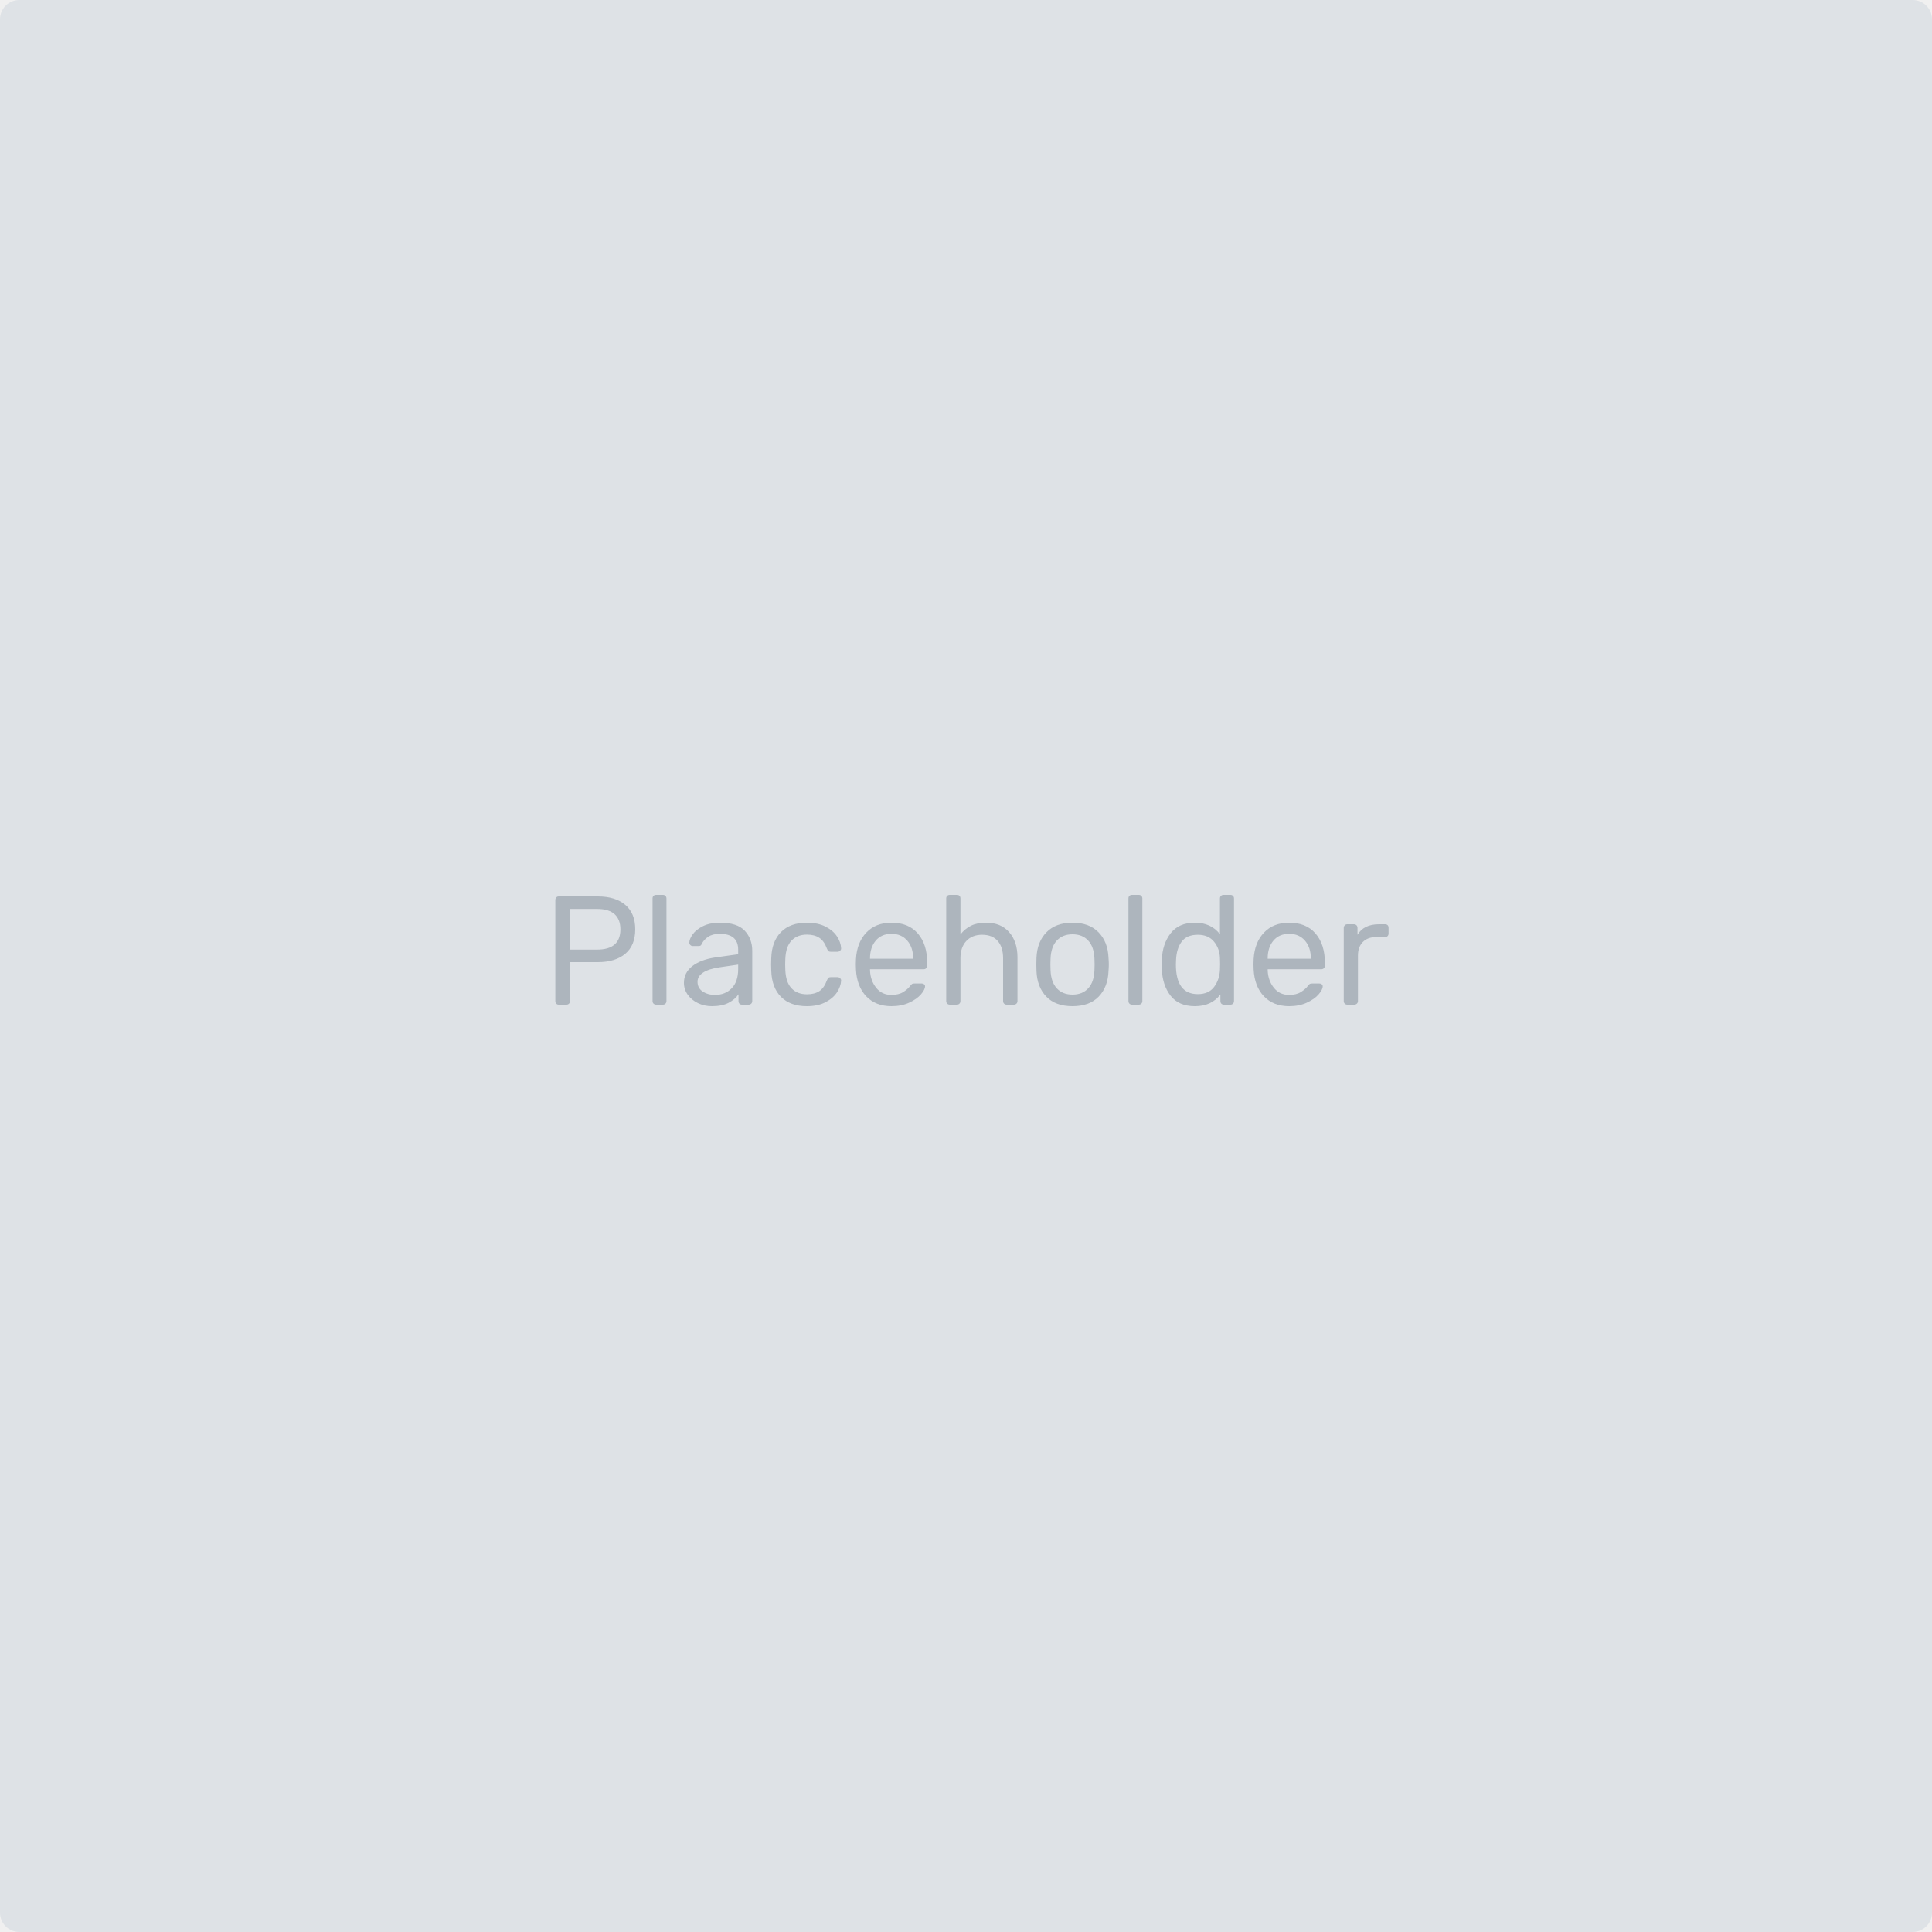
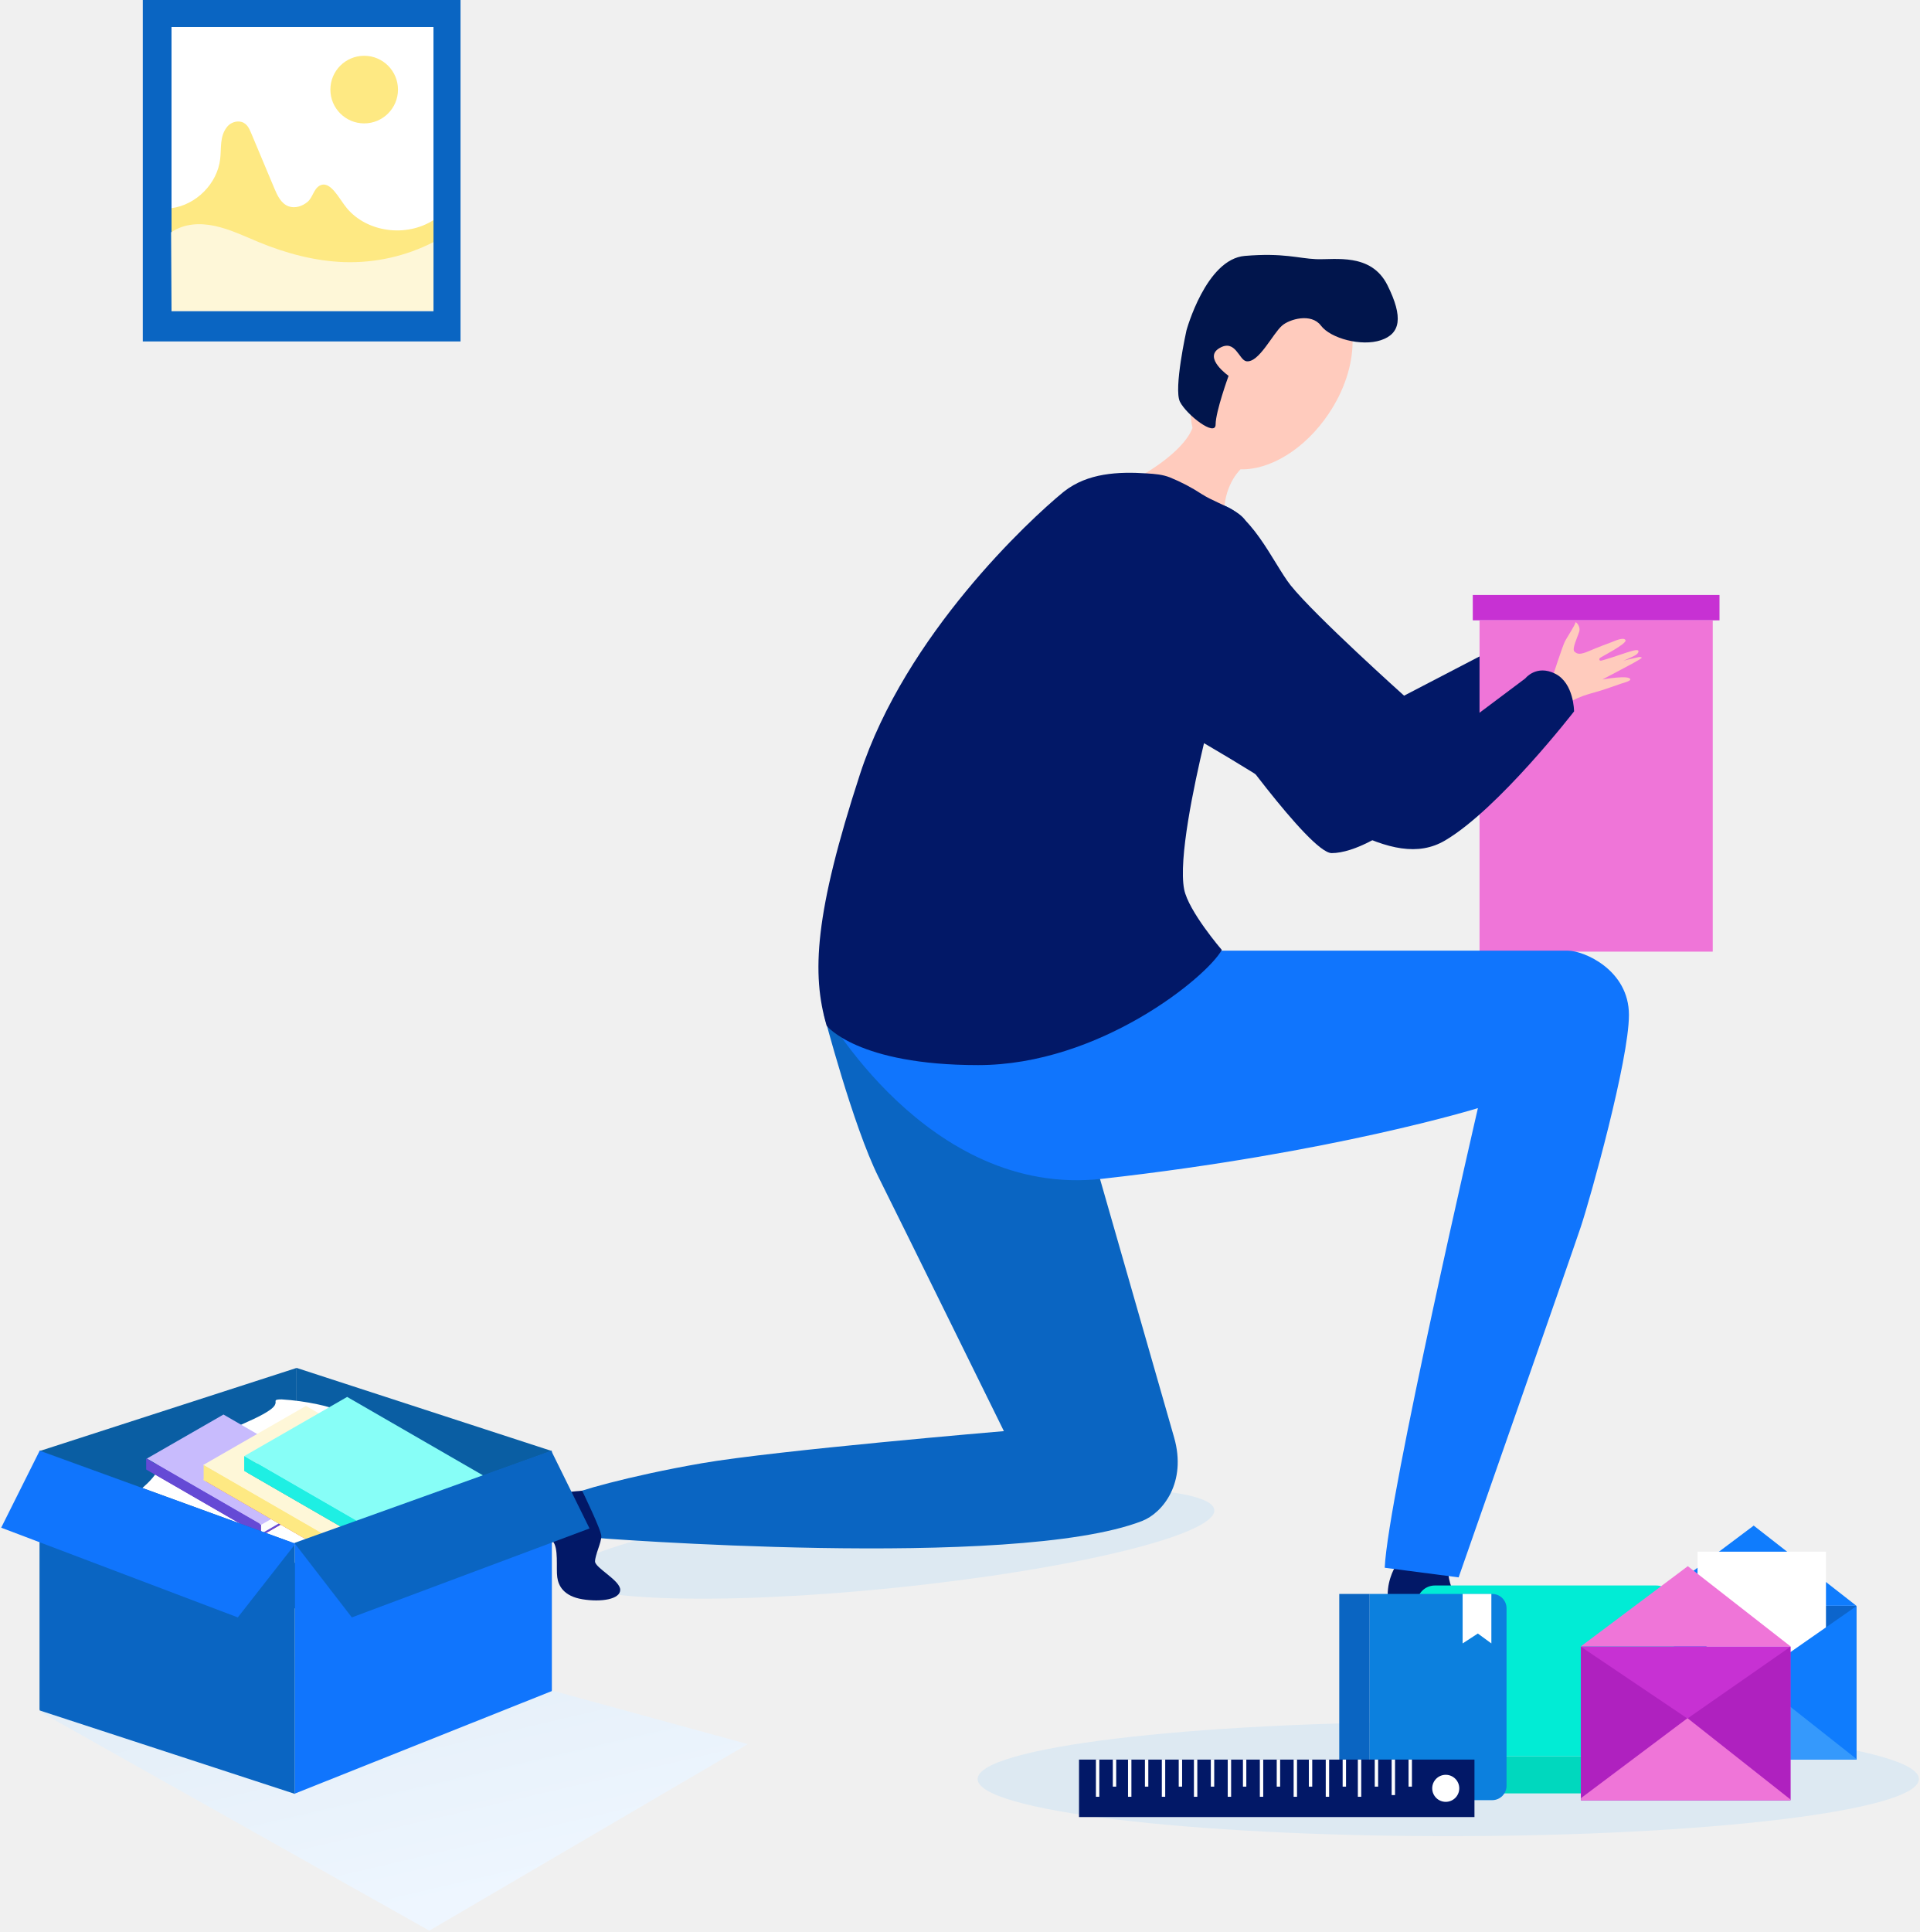
- <svg xmlns="http://www.w3.org/2000/svg" width="400px" height="400px" viewBox="0 0 400 400" version="1.1">
-   <g id="Colors" stroke="none" stroke-width="1" fill="none" fill-rule="evenodd" transform="translate(-470, -602)">
-     <g id="Group" transform="translate(470, 602)">
-       <rect id="Rectangle" fill="#DEE2E6" x="0" y="0" width="400" height="400" rx="4" />
-       <path d="M115.68,208 C115.467,208 115.296,207.931 115.168,207.792 C115.04,207.653 114.976,207.477 114.976,207.264 L114.976,186.368 C114.976,186.133 115.04,185.947 115.168,185.808 C115.296,185.669 115.467,185.6 115.68,185.6 L123.776,185.6 C126.187,185.6 128.08,186.181 129.456,187.344 C130.832,188.507 131.52,190.197 131.52,192.416 C131.52,194.635 130.832,196.32 129.456,197.472 C128.08,198.624 126.187,199.2 123.776,199.2 L118.016,199.2 L118.016,207.264 C118.016,207.477 117.947,207.653 117.808,207.792 C117.669,207.931 117.493,208 117.28,208 L115.68,208 Z M123.616,196.608 C126.837,196.608 128.448,195.211 128.448,192.416 C128.448,191.051 128.048,190.005 127.248,189.28 C126.448,188.555 125.237,188.192 123.616,188.192 L118.016,188.192 L118.016,196.608 L123.616,196.608 Z M135.84,208 C135.627,208 135.451,207.931 135.312,207.792 C135.173,207.653 135.104,207.477 135.104,207.264 L135.104,186.016 C135.104,185.781 135.173,185.6 135.312,185.472 C135.451,185.344 135.627,185.28 135.84,185.28 L137.248,185.28 C137.461,185.28 137.637,185.349 137.776,185.488 C137.915,185.627 137.984,185.803 137.984,186.016 L137.984,207.264 C137.984,207.477 137.915,207.653 137.776,207.792 C137.637,207.931 137.461,208 137.248,208 L135.84,208 Z M147.392,208.32 C146.347,208.32 145.381,208.107 144.496,207.68 C143.611,207.253 142.907,206.672 142.384,205.936 C141.861,205.2 141.6,204.384 141.6,203.488 C141.6,202.08 142.176,200.928 143.328,200.032 C144.48,199.136 146.048,198.539 148.032,198.24 L152.832,197.568 L152.832,196.64 C152.832,194.443 151.563,193.344 149.024,193.344 C148.043,193.344 147.253,193.541 146.656,193.936 C146.059,194.331 145.621,194.795 145.344,195.328 C145.259,195.541 145.168,195.685 145.072,195.76 C144.976,195.835 144.843,195.872 144.672,195.872 L143.424,195.872 C143.232,195.872 143.067,195.803 142.928,195.664 C142.789,195.525 142.72,195.36 142.72,195.168 C142.72,194.677 142.949,194.107 143.408,193.456 C143.867,192.805 144.576,192.24 145.536,191.76 C146.496,191.28 147.669,191.04 149.056,191.04 C151.445,191.04 153.157,191.595 154.192,192.704 C155.227,193.813 155.744,195.2 155.744,196.864 L155.744,207.264 C155.744,207.477 155.675,207.653 155.536,207.792 C155.397,207.931 155.221,208 155.008,208 L153.6,208 C153.387,208 153.216,207.931 153.088,207.792 C152.96,207.653 152.896,207.477 152.896,207.264 L152.896,205.856 C152.427,206.56 151.744,207.147 150.848,207.616 C149.952,208.085 148.8,208.32 147.392,208.32 Z M148.032,205.984 C149.44,205.984 150.592,205.525 151.488,204.608 C152.384,203.691 152.832,202.357 152.832,200.608 L152.832,199.712 L149.088,200.256 C147.552,200.469 146.389,200.832 145.6,201.344 C144.811,201.856 144.416,202.496 144.416,203.264 C144.416,204.139 144.773,204.811 145.488,205.28 C146.203,205.749 147.051,205.984 148.032,205.984 Z M167.04,208.32 C164.757,208.32 162.976,207.675 161.696,206.384 C160.416,205.093 159.744,203.285 159.68,200.96 L159.648,199.68 L159.68,198.4 C159.744,196.075 160.416,194.267 161.696,192.976 C162.976,191.685 164.757,191.04 167.04,191.04 C168.576,191.04 169.872,191.312 170.928,191.856 C171.984,192.4 172.773,193.077 173.296,193.888 C173.819,194.699 174.101,195.509 174.144,196.32 C174.165,196.512 174.096,196.683 173.936,196.832 C173.776,196.981 173.6,197.056 173.408,197.056 L172,197.056 C171.787,197.056 171.627,197.008 171.52,196.912 C171.413,196.816 171.307,196.64 171.2,196.384 C170.816,195.339 170.288,194.597 169.616,194.16 C168.944,193.723 168.096,193.504 167.072,193.504 C165.728,193.504 164.661,193.92 163.872,194.752 C163.083,195.584 162.656,196.853 162.592,198.56 L162.56,199.68 L162.592,200.8 C162.656,202.507 163.083,203.776 163.872,204.608 C164.661,205.44 165.728,205.856 167.072,205.856 C168.117,205.856 168.971,205.637 169.632,205.2 C170.293,204.763 170.816,204.021 171.2,202.976 C171.307,202.72 171.413,202.544 171.52,202.448 C171.627,202.352 171.787,202.304 172,202.304 L173.408,202.304 C173.6,202.304 173.776,202.379 173.936,202.528 C174.096,202.677 174.165,202.848 174.144,203.04 C174.101,203.829 173.819,204.629 173.296,205.44 C172.773,206.251 171.984,206.933 170.928,207.488 C169.872,208.043 168.576,208.32 167.04,208.32 Z M184.576,208.32 C182.4,208.32 180.661,207.643 179.36,206.288 C178.059,204.933 177.344,203.083 177.216,200.736 L177.184,199.648 L177.216,198.592 C177.344,196.288 178.059,194.453 179.36,193.088 C180.661,191.723 182.4,191.04 184.576,191.04 C186.923,191.04 188.741,191.787 190.032,193.28 C191.323,194.773 191.968,196.8 191.968,199.36 L191.968,199.936 C191.968,200.149 191.899,200.325 191.76,200.464 C191.621,200.603 191.445,200.672 191.232,200.672 L180.128,200.672 L180.128,200.96 C180.192,202.347 180.619,203.531 181.408,204.512 C182.197,205.493 183.243,205.984 184.544,205.984 C185.547,205.984 186.363,205.787 186.992,205.392 C187.621,204.997 188.096,204.587 188.416,204.16 C188.608,203.904 188.757,203.749 188.864,203.696 C188.971,203.643 189.152,203.616 189.408,203.616 L190.816,203.616 C191.008,203.616 191.173,203.669 191.312,203.776 C191.451,203.883 191.52,204.021 191.52,204.192 C191.52,204.661 191.232,205.227 190.656,205.888 C190.08,206.549 189.264,207.12 188.208,207.6 C187.152,208.08 185.941,208.32 184.576,208.32 Z M189.056,198.496 L189.056,198.4 C189.056,196.907 188.651,195.691 187.84,194.752 C187.029,193.813 185.941,193.344 184.576,193.344 C183.189,193.344 182.101,193.813 181.312,194.752 C180.523,195.691 180.128,196.907 180.128,198.4 L180.128,198.496 L189.056,198.496 Z M196.64,208 C196.427,208 196.251,207.931 196.112,207.792 C195.973,207.653 195.904,207.477 195.904,207.264 L195.904,186.016 C195.904,185.781 195.973,185.6 196.112,185.472 C196.251,185.344 196.427,185.28 196.64,185.28 L198.112,185.28 C198.347,185.28 198.528,185.344 198.656,185.472 C198.784,185.6 198.848,185.781 198.848,186.016 L198.848,193.472 C199.467,192.683 200.197,192.08 201.04,191.664 C201.883,191.248 202.923,191.04 204.16,191.04 C206.208,191.04 207.803,191.696 208.944,193.008 C210.085,194.32 210.656,196.053 210.656,198.208 L210.656,207.264 C210.656,207.477 210.587,207.653 210.448,207.792 C210.309,207.931 210.133,208 209.92,208 L208.416,208 C208.203,208 208.027,207.931 207.888,207.792 C207.749,207.653 207.68,207.477 207.68,207.264 L207.68,198.4 C207.68,196.864 207.307,195.669 206.56,194.816 C205.813,193.963 204.736,193.536 203.328,193.536 C201.963,193.536 200.875,193.968 200.064,194.832 C199.253,195.696 198.848,196.885 198.848,198.4 L198.848,207.264 C198.848,207.477 198.779,207.653 198.64,207.792 C198.501,207.931 198.325,208 198.112,208 L196.64,208 Z M222.048,208.32 C219.701,208.32 217.893,207.659 216.624,206.336 C215.355,205.013 214.677,203.253 214.592,201.056 L214.56,199.68 L214.592,198.304 C214.677,196.107 215.365,194.347 216.656,193.024 C217.947,191.701 219.744,191.04 222.048,191.04 C224.352,191.04 226.149,191.701 227.44,193.024 C228.731,194.347 229.419,196.107 229.504,198.304 C229.547,198.773 229.568,199.232 229.568,199.68 C229.568,200.128 229.547,200.587 229.504,201.056 C229.419,203.253 228.741,205.013 227.472,206.336 C226.203,207.659 224.395,208.32 222.048,208.32 Z M222.048,205.92 C223.413,205.92 224.496,205.488 225.296,204.624 C226.096,203.76 226.528,202.517 226.592,200.896 C226.613,200.683 226.624,200.277 226.624,199.68 C226.624,199.083 226.613,198.677 226.592,198.464 C226.528,196.843 226.096,195.6 225.296,194.736 C224.496,193.872 223.413,193.44 222.048,193.44 C220.683,193.44 219.6,193.872 218.8,194.736 C218,195.6 217.568,196.843 217.504,198.464 L217.472,199.68 L217.504,200.896 C217.568,202.517 218,203.76 218.8,204.624 C219.6,205.488 220.683,205.92 222.048,205.92 Z M234.368,208 C234.155,208 233.979,207.931 233.84,207.792 C233.701,207.653 233.632,207.477 233.632,207.264 L233.632,186.016 C233.632,185.781 233.701,185.6 233.84,185.472 C233.979,185.344 234.155,185.28 234.368,185.28 L235.776,185.28 C235.989,185.28 236.165,185.349 236.304,185.488 C236.443,185.627 236.512,185.803 236.512,186.016 L236.512,207.264 C236.512,207.477 236.443,207.653 236.304,207.792 C236.165,207.931 235.989,208 235.776,208 L234.368,208 Z M247.392,208.32 C245.152,208.32 243.472,207.595 242.352,206.144 C241.232,204.693 240.629,202.859 240.544,200.64 L240.512,199.68 L240.544,198.72 C240.629,196.523 241.237,194.693 242.368,193.232 C243.499,191.771 245.173,191.04 247.392,191.04 C249.611,191.04 251.339,191.829 252.576,193.408 L252.576,186.016 C252.576,185.803 252.645,185.627 252.784,185.488 C252.923,185.349 253.099,185.28 253.312,185.28 L254.752,185.28 C254.965,185.28 255.141,185.349 255.28,185.488 C255.419,185.627 255.488,185.803 255.488,186.016 L255.488,207.264 C255.488,207.477 255.419,207.653 255.28,207.792 C255.141,207.931 254.965,208 254.752,208 L253.376,208 C253.163,208 252.992,207.931 252.864,207.792 C252.736,207.653 252.672,207.477 252.672,207.264 L252.672,205.888 C251.456,207.509 249.696,208.32 247.392,208.32 Z M248,205.824 C249.493,205.824 250.613,205.328 251.36,204.336 C252.107,203.344 252.512,202.165 252.576,200.8 C252.597,200.565 252.608,200.16 252.608,199.584 C252.608,198.987 252.597,198.571 252.576,198.336 C252.533,197.035 252.123,195.909 251.344,194.96 C250.565,194.011 249.451,193.536 248,193.536 C246.464,193.536 245.344,194.016 244.64,194.976 C243.936,195.936 243.552,197.195 243.488,198.752 L243.456,199.68 C243.456,203.776 244.971,205.824 248,205.824 Z M266.912,208.32 C264.736,208.32 262.997,207.643 261.696,206.288 C260.395,204.933 259.68,203.083 259.552,200.736 L259.52,199.648 L259.552,198.592 C259.68,196.288 260.395,194.453 261.696,193.088 C262.997,191.723 264.736,191.04 266.912,191.04 C269.259,191.04 271.077,191.787 272.368,193.28 C273.659,194.773 274.304,196.8 274.304,199.36 L274.304,199.936 C274.304,200.149 274.235,200.325 274.096,200.464 C273.957,200.603 273.781,200.672 273.568,200.672 L262.464,200.672 L262.464,200.96 C262.528,202.347 262.955,203.531 263.744,204.512 C264.533,205.493 265.579,205.984 266.88,205.984 C267.883,205.984 268.699,205.787 269.328,205.392 C269.957,204.997 270.432,204.587 270.752,204.16 C270.944,203.904 271.093,203.749 271.2,203.696 C271.307,203.643 271.488,203.616 271.744,203.616 L273.152,203.616 C273.344,203.616 273.509,203.669 273.648,203.776 C273.787,203.883 273.856,204.021 273.856,204.192 C273.856,204.661 273.568,205.227 272.992,205.888 C272.416,206.549 271.6,207.12 270.544,207.6 C269.488,208.08 268.277,208.32 266.912,208.32 Z M271.392,198.496 L271.392,198.4 C271.392,196.907 270.987,195.691 270.176,194.752 C269.365,193.813 268.277,193.344 266.912,193.344 C265.525,193.344 264.437,193.813 263.648,194.752 C262.859,195.691 262.464,196.907 262.464,198.4 L262.464,198.496 L271.392,198.496 Z M278.944,208 C278.731,208 278.555,207.931 278.416,207.792 C278.277,207.653 278.208,207.477 278.208,207.264 L278.208,192.128 C278.208,191.915 278.277,191.733 278.416,191.584 C278.555,191.435 278.731,191.36 278.944,191.36 L280.288,191.36 C280.523,191.36 280.709,191.429 280.848,191.568 C280.987,191.707 281.056,191.893 281.056,192.128 L281.056,193.536 C281.931,192.085 283.413,191.36 285.504,191.36 L286.752,191.36 C286.987,191.36 287.168,191.424 287.296,191.552 C287.424,191.68 287.488,191.861 287.488,192.096 L287.488,193.28 C287.488,193.493 287.424,193.669 287.296,193.808 C287.168,193.947 286.987,194.016 286.752,194.016 L284.928,194.016 C283.755,194.016 282.832,194.357 282.16,195.04 C281.488,195.723 281.152,196.651 281.152,197.824 L281.152,207.264 C281.152,207.477 281.077,207.653 280.928,207.792 C280.779,207.931 280.597,208 280.384,208 L278.944,208 Z" id="Placeholder" fill="#ADB5BD" />
+ <svg xmlns="http://www.w3.org/2000/svg" width="1136px" height="1143px" viewBox="0 0 1136 1143" version="1.1">
+   <defs>
+     <linearGradient x1="77.621%" y1="79.004%" x2="10.819%" y2="-39.167%" id="linearGradient-1">
+       <stop stop-color="#EEF6FF" offset="0%" />
+       <stop stop-color="#DDE9F2" offset="100%" />
+     </linearGradient>
+   </defs>
+   <g id="Page-1" stroke="none" stroke-width="1" fill="none" fill-rule="evenodd">
+     <g id="7">
+       <path d="M630.25,570.12 C625.67,589.84 616.82,609.43 601,622 C585.18,634.57 561.24,638.43 544.47,627.08" id="Shape" stroke="#7F73F4" stroke-width="2.6" />
+       <ellipse id="Oval" fill="#DDE9F2" fill-rule="nonzero" cx="927" cy="957" rx="105.5" ry="14" />
+       <ellipse id="Oval" fill="#DDE9F2" fill-rule="nonzero" transform="translate(526.9055, 912.8597) rotate(-5.84) translate(-526.9055, -912.8597) " cx="526.905" cy="912.86" rx="192.65" ry="26.62" />
+       <path d="M877.42,387.35 L830.85,411.57 C830.85,411.57 778.41,364.57 763.79,346.37 C753.49,333.51 739.57,299.8 719.08,297.94 L720.94,428.34 C720.94,428.34 774.94,504.71 788,504.71 C801.06,504.71 821.53,493.53 834.57,480.49 C847.61,467.45 892.32,411.57 892.32,411.57 L877.42,387.35 Z" id="Shape" fill="#021867" fill-rule="nonzero" />
+       <path d="M786.16,244.88 C772.03,265.88 751.38,278.16 734.08,277.64 C732.18,279.52 722.55,290.05 724.67,309.12 L672.51,283 C672.51,283 699.58,268.93 705.66,253.17 C702.08,237.79 706.41,217.58 718.66,199.43 C737.45,171.43 767.8,158.98 786.46,171.52 C805.12,184.06 805,216.93 786.16,244.88 Z" id="Shape" fill="#FFCBBD" fill-rule="nonzero" />
+       <path d="M727,222.35 C727,222.35 719.33,243.45 719.33,251.12 C719.33,258.79 702.07,245.37 698.23,237.7 C694.39,230.03 702.07,195.51 702.07,195.51 C702.07,195.51 713.58,153.32 736.59,151.4 C759.6,149.48 768.23,152.89 778.78,153.32 C789.99,153.77 811.38,149.48 820.97,168.66 C830.56,187.84 828.64,197.43 817.13,201.26 C805.62,205.09 787.4,200.26 781.65,192.63 C775.9,185 762.97,188.85 758.65,192.63 C753.03,197.53 744.94,214.78 737.55,213.73 C733.14,213.1 731.08,200.25 721.49,206.01 C711.9,211.77 727,222.35 727,222.35 Z" id="Shape" fill="#01154C" fill-rule="nonzero" />
+       <rect id="Rectangle-path" fill="#C731D3" fill-rule="nonzero" x="871.5" y="352" width="146" height="15" />
+       <rect id="Rectangle-path" fill="#EF75D8" fill-rule="nonzero" x="875.5" y="367" width="138" height="196" />
+       <path d="M918.14,402.14 C918.46,401.23 924.69,381.85 926.14,379.23 C927.59,376.61 932.24,369.44 932.21,368.37 C932.18,367.3 935.47,370.37 934.5,373.64 C933.53,376.91 930.01,383.91 931.66,385.47 C933.31,387.03 934.92,387.47 940.19,385.21 C945.46,382.95 951.78,380.59 953.37,380.02 C954.96,379.45 960.73,376.6 961.87,378.69 C963.01,380.78 947.23,388.74 946.71,389.29 C946.19,389.84 946.23,390.91 947.3,390.86 C948.37,390.81 958.92,387.31 960.51,386.74 C961.83,386.26 963.19,385.86 964.51,385.46 C965.51,385.2 970.51,383.46 969.41,385.96 C968.71,387.58 965.71,388.59 964.3,389.28 C963.22,389.81 961.95,390.39 960.6,390.98 C962.88,390.15 967.19,389.41 969.5,388.8 C970.169,388.614 970.884,388.689 971.5,389.01 C972.05,389.55 960.44,395.51 959.5,396.01 C955.31,398.27 948.18,402.01 948.18,402.01 C948.18,402.01 964.62,399.01 964.71,402.01 C964.71,403.01 959.93,404.24 959.21,404.48 C954.99,405.89 950.87,407.48 946.59,408.74 C943.29,409.74 939.94,410.59 936.69,411.74 C934.61,412.515 932.577,413.41 930.6,414.42 L929.82,414.83 C929.22,414.98 928.31,415.17 927.19,415.42 C925.19,411.86 918.19,402.42 918.19,402.42 L918.14,402.14 Z" id="Shape" fill="#FFCBBD" fill-rule="nonzero" />
+       <path d="M632.09,631.81 L487.5,600 C487.5,600 504.68,666 519.89,696.46 C535.1,726.92 594.05,846.68 594.05,846.68 C594.05,846.68 459.05,858.09 415.3,865.68 C371.55,873.27 339.24,882.79 337.3,884.68 C335.36,886.57 324.46,899.96 350.41,909.68 C350.41,909.68 599.89,929.24 675.77,899.86 C688.12,895.08 702.39,877.04 694.77,850.42 L632.09,631.81 Z" id="Shape" fill="#0A65C2" fill-rule="nonzero" />
+       <path d="M825.26,927.56 C825.26,927.56 819.67,936.87 821.53,948.05 C823.39,959.23 825.26,959.23 832.71,959.23 C840.16,959.23 849.71,957.61 855.06,959.23 C860.57,960.9 866.24,966.68 877.41,964.82 C888.58,962.96 897.74,958.82 896.04,953.64 C892.89,944.12 860.65,944.33 858.78,938.74 C857.709,935.744 857.082,932.607 856.92,929.43 L825.26,927.56 Z" id="Shape" fill="#021867" fill-rule="nonzero" />
+       <path d="M486.5,596 C486.5,596 548.5,709 652.05,697.41 C789,682.1 874.54,655.58 874.54,655.58 C874.54,655.58 821.29,885.67 819.39,927.5 L863.13,933.2 C863.13,933.2 929.68,743.04 935.39,725.93 C941.1,708.82 963.91,627.05 963.91,600.43 C963.91,573.81 937.29,562.43 927.78,562.43 L722.41,562.43 C722.41,562.43 679.62,622.33 565.53,622.33 C565.53,622.3 502.66,627.38 486.5,596 Z" id="Shape" fill="#1075FD" fill-rule="nonzero" />
+       <path d="M329.76,933.15 C330.42,938.06 333.49,944.33 344.66,946.15 C355.83,947.97 367.01,946.15 367.01,940.56 C367.01,934.97 352.11,927.56 352.11,923.79 C352.11,920.02 355.84,912.61 355.84,908.89 C355.84,905.17 344.5,882 344.5,882 C344.5,882 320.45,882.86 320.45,890.31 C320.45,890.31 323.24,908.01 326.97,911.73 C330.7,915.45 329,927.8 329.76,933.15 Z" id="Shape" fill="#021867" fill-rule="nonzero" />
+       <path d="M931.44,420.88 C931.44,420.88 886.73,478.63 855.07,497.26 C823.41,515.89 782.42,480.49 715.36,441.38 L712.46,439.67 C706.57,464.37 697.22,508.41 700.71,526.15 C703.26,539.08 723,562 723,562 C714,578.14 650.52,630.13 578.8,630.13 C507.08,630.13 489.17,606.82 489.17,606.82 C480.17,576.34 481.99,540.49 508.89,458.02 C535.79,375.55 609.28,307.43 629,291.29 C629.19,291.11 629.42,290.95 629.62,290.79 C643.62,279.79 661.7,278.96 678.73,280.08 C683.49,280.4 687.8,280.69 692.27,282.43 C698.89,285.124 705.233,288.453 711.21,292.37 C717.16,296.15 723.95,298.37 730.02,302.04 C732.96,303.81 736.19,306.04 737.69,309.23 C739.19,312.42 739.46,316.97 739.55,320.58 C739.603,328.711 738.873,336.829 737.37,344.82 C751.15,355.09 762.86,364.07 762.86,364.07 C762.86,364.07 837.37,433 841.1,436.72 C844.83,440.44 872.76,423.72 872.76,423.72 L902.57,401.37 C902.57,401.37 909.09,392.98 920.26,398.57 C931.43,404.16 931.44,420.88 931.44,420.88 Z" id="Shape" fill="#021867" fill-rule="nonzero" />
+       <ellipse id="Oval" fill="#DDE9F2" fill-rule="nonzero" cx="857" cy="1052.5" rx="278.5" ry="33.79" />
+       <rect id="Rectangle-path" fill="#0C65CC" fill-rule="nonzero" x="974.5" y="950" width="124" height="91" />
+       <polygon id="Shape" fill="#0F7CFD" fill-rule="nonzero" points="1037.74 902.57 974.5 950 1098.5 950" />
+       <rect id="Rectangle-path" fill="#FFFFFF" fill-rule="nonzero" x="1004.5" y="918" width="76" height="77" />
+       <polygon id="Shape" fill="#0F7CFD" fill-rule="nonzero" points="974.5 1041 974.5 950.22 1037.52 992.7 1098.5 950.22 1098.5 1041" />
+       <polygon id="Shape" fill="#3599FC" fill-rule="nonzero" points="1037.57 992.5 974.5 1039.83 974.5 1041 1097.19 1041 1098.5 1041 1098.5 1040.6" />
+       <rect id="Rectangle-path" fill="#00D8BE" fill-rule="nonzero" transform="translate(914.5, 1050) rotate(-90) translate(-914.5, -1050) " x="903.5" y="974" width="22" height="152" />
+       <path d="M864.005,912.495 L954.435,912.495 C960.273,912.495 965.005,917.227 965.005,923.065 L965.005,1053.935 C965.005,1059.773 960.273,1064.505 954.435,1064.505 L864.005,1064.505 L864.005,912.505 L864.005,912.495 Z" id="Shape" fill="#01ECD5" fill-rule="nonzero" transform="translate(914.505, 988.5) rotate(-90) translate(-914.505, -988.5) " />
+       <polygon id="Shape" fill="#FFFFFF" fill-rule="nonzero" points="875.17 970 838.5 970 838.5 949 875.17 949 867.84 958.88" />
+       <rect id="Rectangle-path" fill="#C731D3" fill-rule="nonzero" x="935.5" y="974" width="124" height="91" />
+       <polygon id="Shape" fill="#EF75D8" fill-rule="nonzero" points="998.74 926.57 935.5 974 1059.5 974" />
+       <polygon id="Shape" fill="#AF21BF" fill-rule="nonzero" points="935.5 1065 935.5 974.22 998.52 1016.7 1059.5 974.22 1059.5 1065" />
+       <polygon id="Shape" fill="#EF75D8" fill-rule="nonzero" points="998.57 1016.5 935.5 1063.83 935.5 1065 1058.19 1065 1059.5 1065 1059.5 1064.6" />
+       <rect id="Rectangle-path" fill="#0A65C2" fill-rule="nonzero" x="792.5" y="943" width="18" height="122" />
+       <path d="M810.5,943 L883,943 C887.683,943 891.48,946.797 891.48,951.48 L891.48,1056.48 C891.491,1058.736 890.602,1060.903 889.01,1062.502 C887.419,1064.101 885.256,1065 883,1065 L810.5,1065 L810.5,943 Z" id="Shape" fill="#0C80DE" fill-rule="nonzero" />
+       <polygon id="Shape" fill="#FFFFFF" fill-rule="nonzero" points="865.5 972.27 865.5 943 882.5 943 882.5 972.27 874.5 966.42" />
+       <rect id="Rectangle-path" fill="#021867" fill-rule="nonzero" x="638.5" y="1041" width="234" height="34" />
+       <circle id="Oval" fill="#FFFFFF" fill-rule="nonzero" cx="855.5" cy="1058" r="8" />
+       <rect id="Rectangle-path" fill="#FFFFFF" fill-rule="nonzero" x="833.5" y="1041" width="2" height="16" />
+       <rect id="Rectangle-path" fill="#FFFFFF" fill-rule="nonzero" x="823.5" y="1041" width="2" height="21" />
+       <rect id="Rectangle-path" fill="#FFFFFF" fill-rule="nonzero" x="813.5" y="1041" width="2" height="16" />
+       <rect id="Rectangle-path" fill="#FFFFFF" fill-rule="nonzero" x="803.5" y="1041" width="2" height="22" />
+       <rect id="Rectangle-path" fill="#FFFFFF" fill-rule="nonzero" x="794.5" y="1041" width="2" height="16" />
+       <rect id="Rectangle-path" fill="#FFFFFF" fill-rule="nonzero" x="784.5" y="1041" width="2" height="22" />
+       <rect id="Rectangle-path" fill="#FFFFFF" fill-rule="nonzero" x="774.5" y="1041" width="2" height="16" />
+       <rect id="Rectangle-path" fill="#FFFFFF" fill-rule="nonzero" x="765.5" y="1041" width="2" height="22" />
+       <rect id="Rectangle-path" fill="#FFFFFF" fill-rule="nonzero" x="755.5" y="1041" width="2" height="16" />
+       <rect id="Rectangle-path" fill="#FFFFFF" fill-rule="nonzero" x="745.5" y="1041" width="2" height="22" />
+       <rect id="Rectangle-path" fill="#FFFFFF" fill-rule="nonzero" x="735.5" y="1041" width="2" height="16" />
+       <rect id="Rectangle-path" fill="#FFFFFF" fill-rule="nonzero" x="726.5" y="1041" width="2" height="22" />
+       <rect id="Rectangle-path" fill="#FFFFFF" fill-rule="nonzero" x="716.5" y="1041" width="2" height="16" />
+       <rect id="Rectangle-path" fill="#FFFFFF" fill-rule="nonzero" x="706.5" y="1041" width="2" height="22" />
+       <rect id="Rectangle-path" fill="#FFFFFF" fill-rule="nonzero" x="697.5" y="1041" width="2" height="16" />
+       <rect id="Rectangle-path" fill="#FFFFFF" fill-rule="nonzero" x="687.5" y="1041" width="2" height="22" />
+       <rect id="Rectangle-path" fill="#FFFFFF" fill-rule="nonzero" x="677.5" y="1041" width="2" height="16" />
+       <rect id="Rectangle-path" fill="#FFFFFF" fill-rule="nonzero" x="667.5" y="1041" width="2" height="22" />
+       <rect id="Rectangle-path" fill="#FFFFFF" fill-rule="nonzero" x="658.5" y="1041" width="2" height="16" />
+       <rect id="Rectangle-path" fill="#FFFFFF" fill-rule="nonzero" x="648.5" y="1041" width="2" height="22" />
+       <rect id="Rectangle-path" fill="#0A65C2" fill-rule="nonzero" x="84.5" y="0" width="188" height="202" />
+       <rect id="Rectangle-path" fill="#FFFFFF" fill-rule="nonzero" x="101.5" y="16" width="155" height="168" />
+       <circle id="Oval" fill="#FEE983" fill-rule="nonzero" cx="215.5" cy="53" r="20" />
+       <path d="M256.5,130.23 L256.5,158 L101.5,158 L101.5,123.16 C116.11,121.23 128.64,108.59 130.3,93.99 C131.03,87.64 129.96,80.91 134.09,75.42 C135.777,73.088 138.524,71.761 141.4,71.89 C145.8,72.21 147.31,75.6 148.63,78.76 L162.33,111.41 C164.12,115.69 166.33,120.41 170.71,122.04 C174.49,123.46 178.87,122.04 181.97,119.45 C185.07,116.86 185.61,111.77 189.15,109.84 C195.54,106.36 200.68,117.77 205.38,123.32 C217.28,137.4 240.27,140.57 256.5,130.23 Z" id="Shape" fill="#FEE983" fill-rule="nonzero" />
+       <path d="M256.5,143.23 L256.5,184 L101.5,184 L101.25,137.43 L101.5,137.27 C109.09,132.27 118.11,131.76 127.05,133.66 C135.99,135.56 144.49,139.66 153.05,143.22 C169.15,149.85 186.24,154.47 203.65,155.07 C221.985,155.658 240.169,151.584 256.5,143.23 Z" id="Shape" fill="#FEF7D8" fill-rule="nonzero" />
+       <polygon id="Shape" fill="#0A5EA3" fill-rule="nonzero" points="23.5 858.44 23.5 1011.58 175.5 951.08 175.5 809.29" />
+       <polygon id="Shape" fill="#0A5EA3" fill-rule="nonzero" points="326.5 858.43 326.5 1000.22 175.5 962.41 175.5 809.27" />
+       <path d="M244.7,872.52 C266,886.92 244.12,899.95 223.31,909.38 C213.31,914.1 205.25,917.91 199.71,920.55 C193.32,923.19 189.47,924.65 168.2,924.65 C152.76,924.65 121.76,923.19 99.69,920.55 C76.69,917.91 62.54,914.1 58.69,909.38 C51.1,899.95 81.21,886.91 91.69,872.52 C104.12,858.12 134.45,846.97 150.28,839.41 C158.28,835.63 162.28,832.75 162.82,830.82 C163.82,828.89 161.28,827.9 166.71,827.9 C173.869,828.352 180.985,829.331 188,830.83 C197.15,832.76 204.43,835.64 209.7,839.42 C219.78,847 224.44,858.13 244.7,872.52 Z" id="Shape" fill="#FFFFFF" fill-rule="nonzero" />
+       <path d="M88.57,868.5 L131.7,843.7 C132.037,843.505 132.453,843.505 132.79,843.7 L198.35,881.55 C198.688,881.744 198.897,882.105 198.897,882.495 C198.897,882.885 198.688,883.246 198.35,883.44 L155.22,908.23 C154.883,908.425 154.467,908.425 154.13,908.23 L88.57,870.38 C88.237,870.184 88.032,869.827 88.032,869.44 C88.032,869.053 88.237,868.696 88.57,868.5 Z" id="Shape" fill="#DD3E3E" fill-rule="nonzero" />
+       <polygon id="Shape" fill="#654AD5" fill-rule="nonzero" points="86.94 869.44 132.24 843.39 199.99 882.5 154.68 908.55" />
+       <polygon id="Shape" fill="#FCFCFC" fill-rule="nonzero" points="153.5 907.96 153.5 901.42 196.5 877.23 196.5 883.14" />
+       <polygon id="Shape" fill="#C8BBFD" fill-rule="nonzero" points="86.93 862.9 132.24 836.86 199.98 875.97 154.67 902.01" />
+       <polygon id="Shape" fill="#654AD5" fill-rule="nonzero" points="86.5 862.83 86.5 869.37 154.5 908.63 154.5 902.08" />
+       <path d="M122.41,874.25 L180.33,840.95 C180.782,840.689 181.338,840.689 181.79,840.95 L269.85,891.79 C270.307,892.049 270.59,892.534 270.59,893.06 C270.59,893.586 270.307,894.071 269.85,894.33 L211.92,927.62 C211.468,927.881 210.912,927.881 210.46,927.62 L122.41,876.78 C121.958,876.519 121.679,876.037 121.679,875.515 C121.679,874.993 121.958,874.511 122.41,874.25 Z" id="Shape" fill="#DD3E3E" fill-rule="nonzero" />
+       <polygon id="Shape" fill="#FEE983" fill-rule="nonzero" points="120.21 875.51 181.06 840.53 272.06 893.06 211.19 928.04" />
+       <polygon id="Shape" fill="#FCFCFC" fill-rule="nonzero" points="209.5 927.62 209.5 918.81 267.5 886.17 267.5 894.15" />
+       <polygon id="Shape" fill="#FEF7D8" fill-rule="nonzero" points="120.2 866.74 181.06 831.75 272.05 884.29 211.18 919.27" />
+       <polygon id="Shape" fill="#FEE983" fill-rule="nonzero" points="120.5 866.74 120.5 875.5 211.5 928.04 211.5 919.28" />
+       <path d="M146.78,868.93 L204.7,835.63 C205.152,835.369 205.708,835.369 206.16,835.63 L294.22,886.47 C294.677,886.729 294.96,887.214 294.96,887.74 C294.96,888.266 294.677,888.751 294.22,889.01 L236.3,922.31 C235.848,922.571 235.292,922.571 234.84,922.31 L146.79,871.47 C146.332,871.213 146.047,870.729 146.045,870.203 C146.043,869.677 146.324,869.191 146.78,868.93 Z" id="Shape" fill="#DD3E3E" fill-rule="nonzero" />
+       <polygon id="Shape" fill="#1EEFE3" fill-rule="nonzero" points="144.58 870.2 205.44 835.21 296.43 887.75 235.56 922.73" />
+       <polygon id="Shape" fill="#FCFCFC" fill-rule="nonzero" points="234.5 922.31 234.5 913.49 292.5 880.85 292.5 888.83" />
+       <polygon id="Shape" fill="#87FEF7" fill-rule="nonzero" points="144.57 861.42 205.43 826.44 296.42 878.97 235.56 913.95" />
+       <polygon id="Shape" fill="#1EEFE3" fill-rule="nonzero" points="144.5 861.43 144.5 870.19 235.5 922.73 235.5 913.97" />
+       <polygon id="Shape" fill="url(#linearGradient-1)" fill-rule="nonzero" points="254.05 1142.2 23.44 1012.58 218.28 970.45 442.5 1031.85" />
+       <polygon id="Shape" fill="#0A65C2" fill-rule="nonzero" points="174.5 913.2 174.5 1061.3 23.5 1011.93 23.5 858.14" />
+       <polygon id="Shape" fill="#1075FD" fill-rule="nonzero" points="174.5 913.29 174.5 1061.11 326.5 1000.47 326.5 858.33" />
+       <polygon id="Shape" fill="#1075FD" fill-rule="nonzero" points="174.84 913.28 140.72 956.88 0.7 903.8 23.45 858.3" />
+       <polygon id="Shape" fill="#0A65C2" fill-rule="nonzero" points="174.2 912.83 208.2 956.88 348.85 904.26 326.19 858.3" />
    </g>
  </g>
</svg>
